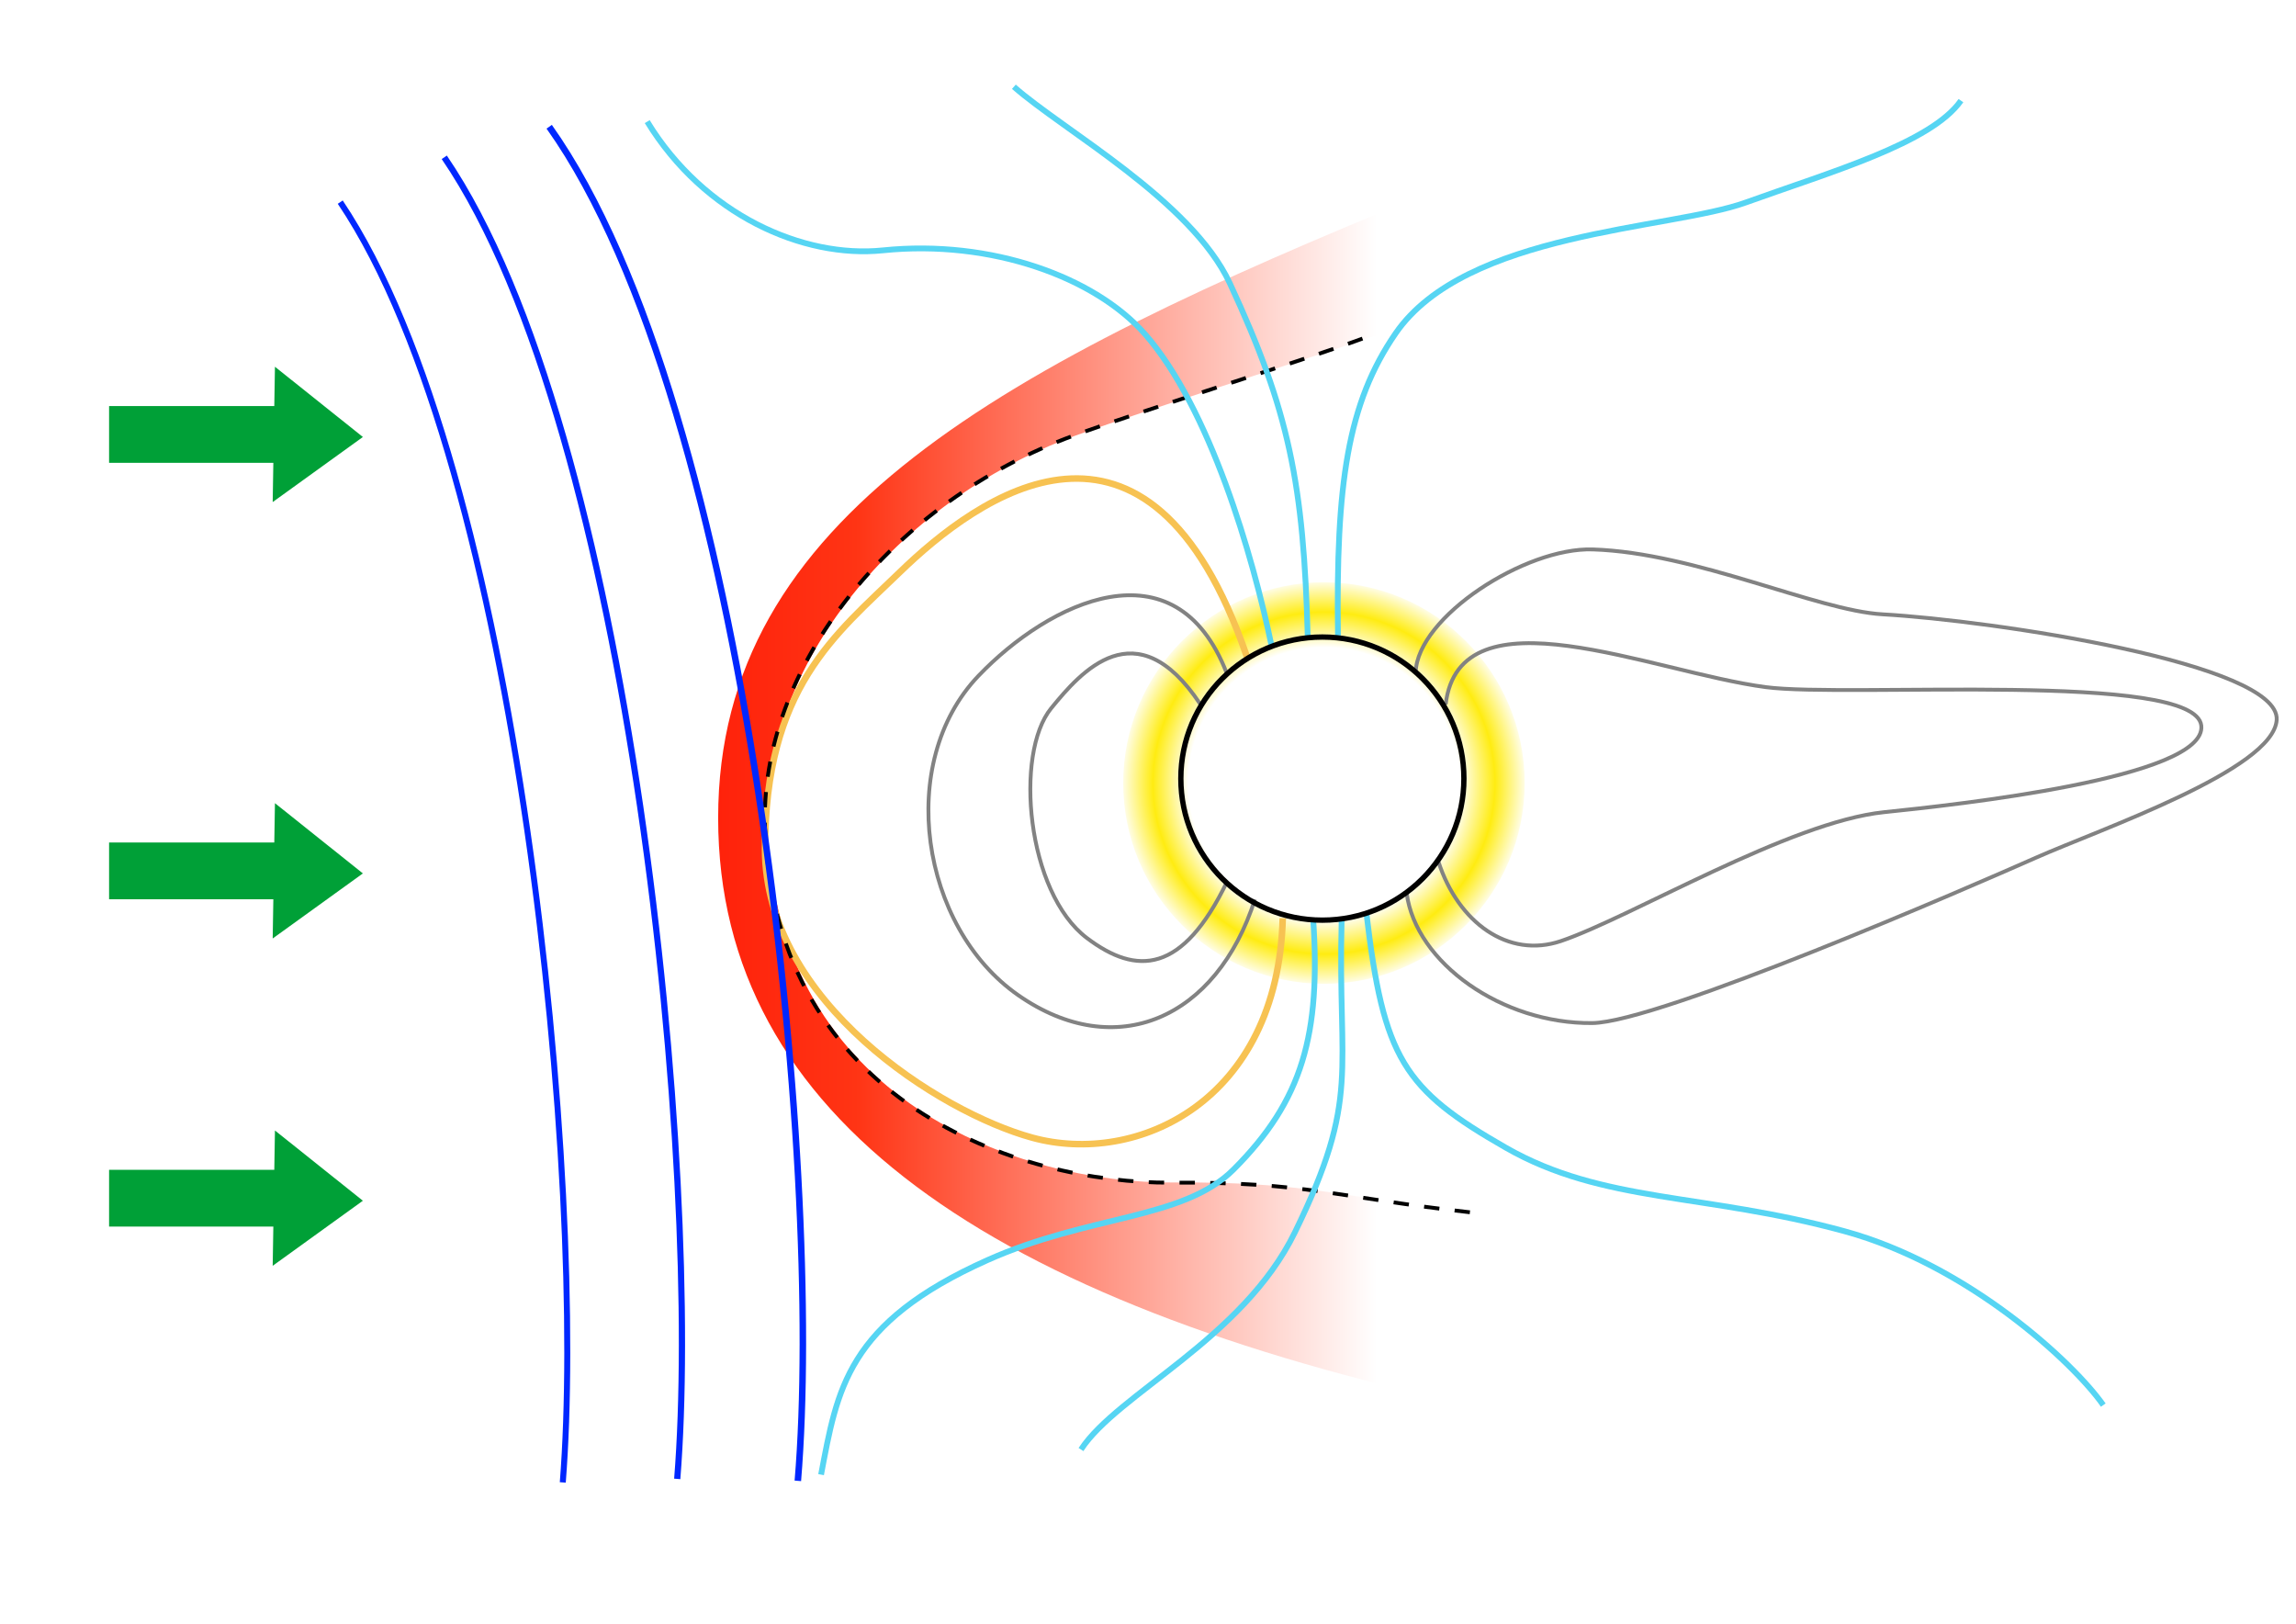
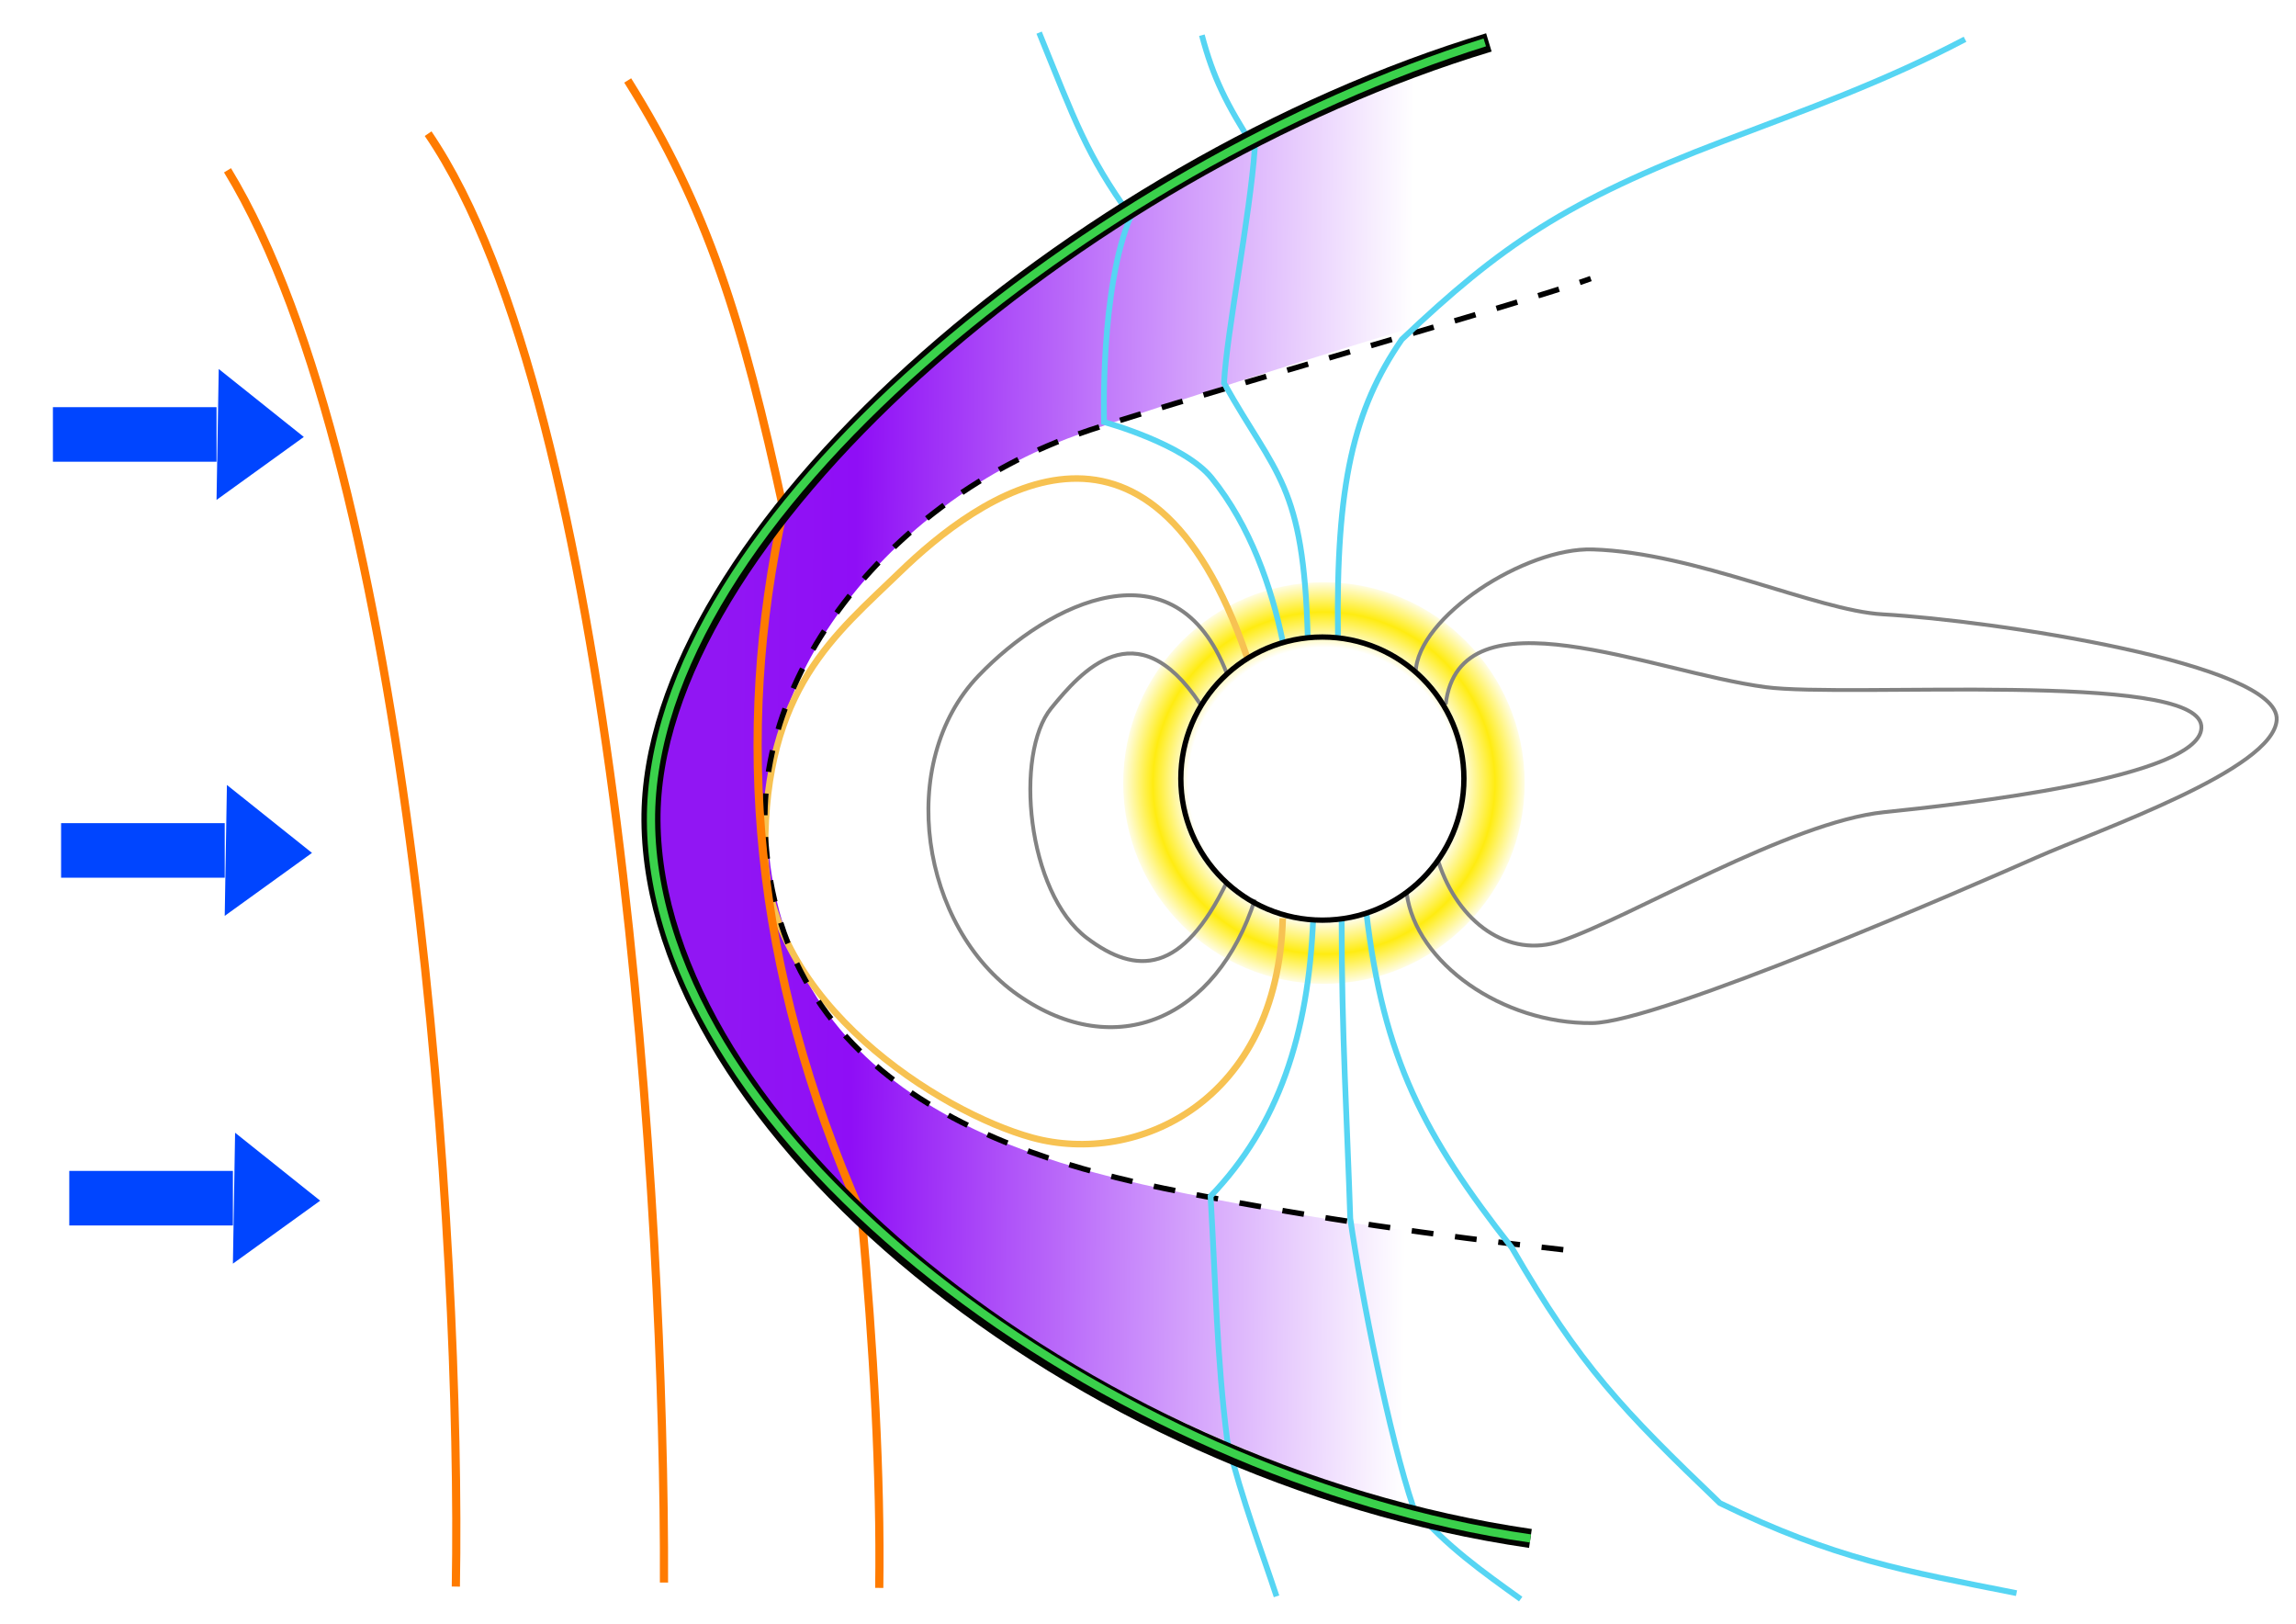
<svg xmlns="http://www.w3.org/2000/svg" xmlns:xlink="http://www.w3.org/1999/xlink" width="297mm" height="210mm" viewBox="0 0 1052.362 744.094" id="svg2" version="1.1">
  <defs id="defs4">
    <linearGradient id="linearGradient4550">
      <stop style="stop-color:#ffffff;stop-opacity:1" offset="0" id="stop4546" />
      <stop id="stop4554" offset="0.663" style="stop-color:#ffffff;stop-opacity:1" />
      <stop style="stop-color:#ffec11;stop-opacity:1" offset="0.836" id="stop4556" />
      <stop style="stop-color:#ffffff;stop-opacity:1" offset="1" id="stop4548" />
    </linearGradient>
    <linearGradient id="linearGradient4244">
-       <stop style="stop-color:#ff220b;stop-opacity:1" offset="0" id="stop4246" />
-       <stop id="stop55" offset="0.209" style="stop-color:#ff3414;stop-opacity:1" />
+       <stop style="stop-color:#9116f3;stop-opacity:1" offset="0" id="stop4246" />
+       <stop id="stop55" offset="0.196" style="stop-color:#8f0ef6;stop-opacity:1" />
      <stop style="stop-color:#ffffff;stop-opacity:1" offset="1" id="stop4248" />
    </linearGradient>
-     <linearGradient xlink:href="#linearGradient4244" id="linearGradient4250" x1="216.645" y1="694.336" x2="559.278" y2="694.336" gradientUnits="userSpaceOnUse" gradientTransform="matrix(0.8812971,0,0,0.8812971,138.2314,63.2364)" />
+     <linearGradient xlink:href="#linearGradient4244" id="linearGradient4250" x1="216.645" y1="694.336" x2="575.826" y2="697.345" gradientUnits="userSpaceOnUse" gradientTransform="matrix(0.8812971,0,0,0.8812971,138.2314,63.2364)" />
    <radialGradient xlink:href="#linearGradient4550" id="radialGradient4558" gradientUnits="userSpaceOnUse" cx="606.823" cy="667.113" fx="606.823" fy="667.113" r="93.754" />
  </defs>
  <g id="layer1" transform="translate(0,-308.2677)">
    <g id="g4583">
      <circle r="92.017" cy="667.113" cx="606.823" id="path3336-7" style="opacity:1;fill:url(#radialGradient4558);fill-opacity:1;stroke:none;stroke-width:3.473;stroke-linecap:butt;stroke-linejoin:miter;stroke-miterlimit:4;stroke-dasharray:none;stroke-dashoffset:0;stroke-opacity:1" />
      <flowRoot transform="matrix(0.8737852,-0.339714,0.339714,0.8737852,-41.80672,609.4327)" style="font-style:normal;font-variant:normal;font-weight:bold;font-stretch:normal;font-size:26.667px;line-height:25px;font-family:sans-serif;-inkscape-font-specification:'sans-serif, Bold';font-variant-ligatures:normal;font-variant-caps:normal;font-variant-numeric:normal;font-feature-settings:normal;text-align:start;letter-spacing:0px;word-spacing:0px;writing-mode:lr-tb;text-anchor:start;fill:#ffec11;fill-opacity:1;stroke:#070700;stroke-width:1.5;stroke-linecap:butt;stroke-linejoin:miter;stroke-miterlimit:4;stroke-dasharray:none;stroke-opacity:1" id="flowRoot4538" xml:space="preserve">
        <flowRegion style="font-style:normal;font-variant:normal;font-weight:bold;font-stretch:normal;font-size:26.667px;font-family:sans-serif;-inkscape-font-specification:'sans-serif, Bold';font-variant-ligatures:normal;font-variant-caps:normal;font-variant-numeric:normal;font-feature-settings:normal;text-align:start;writing-mode:lr-tb;text-anchor:start;fill:#ffec11;fill-opacity:1;stroke:#070700;stroke-width:1.5;stroke-miterlimit:4;stroke-dasharray:none;stroke-opacity:1" id="flowRegion4540">
          <rect style="font-style:normal;font-variant:normal;font-weight:bold;font-stretch:normal;font-size:26.667px;font-family:sans-serif;-inkscape-font-specification:'sans-serif, Bold';font-variant-ligatures:normal;font-variant-caps:normal;font-variant-numeric:normal;font-feature-settings:normal;text-align:start;writing-mode:lr-tb;text-anchor:start;fill:#ffec11;fill-opacity:1;stroke:#070700;stroke-width:1.5;stroke-miterlimit:4;stroke-dasharray:none;stroke-opacity:1" y="213.454" x="687.654" height="53.086" width="234.568" id="rect4542" />
        </flowRegion>
        <flowPara id="flowPara4544">Ionosphere</flowPara>
      </flowRoot>
    </g>
    <path style="fill:none;fill-rule:evenodd;stroke:#828282;stroke-width:1.763;stroke-linecap:butt;stroke-linejoin:miter;stroke-miterlimit:4;stroke-dasharray:none;stroke-opacity:1" d="m 648.867,616.337 c 0.829,-25.322 50.148,-57.293 81.189,-56.286 47.226,1.532 102.593,28.028 132.795,29.74 50.653,2.871 182.259,22.57 180.661,48.372 -1.413,22.808 -81.06,50.19 -110.236,63.11 -29.54,13.081 -172.94,75.551 -203.502,75.839 -41.343,0.389 -80.823,-27.61 -85.032,-59.497" id="path4353" />
    <path style="fill:none;fill-rule:evenodd;stroke:#828282;stroke-width:1.763;stroke-linecap:butt;stroke-linejoin:miter;stroke-miterlimit:4;stroke-dasharray:none;stroke-opacity:1" d="m 562.245,616.738 c -23.534,-60.896 -81.526,-32.456 -113.763,1.234 -38.108,39.825 -26.521,115.193 18.218,146.36 44.739,31.166 90.946,10.828 108.481,-43.894" id="path4355" />
    <path style="fill:none;fill-rule:evenodd;stroke:#828282;stroke-width:1.763;stroke-linecap:butt;stroke-linejoin:miter;stroke-miterlimit:4;stroke-dasharray:none;stroke-opacity:1" d="m 550.016,630.766 c -29.25,-43.831 -54.577,-14.645 -68.225,2.092 -16.921,20.751 -11.299,84.397 16.437,105.319 22.779,17.183 43.736,16.418 64.192,-25.866" id="path4355-5" />
    <path style="fill:none;fill-rule:evenodd;stroke:#828282;stroke-width:1.763;stroke-linecap:butt;stroke-linejoin:miter;stroke-miterlimit:4;stroke-dasharray:none;stroke-opacity:1" d="m 662.603,631.111 c 6.416,-53.945 94.52,-14.872 146.668,-7.958 37.75,5.005 196.952,-7.524 199.682,17.653 2.6,23.977 -112.993,36.312 -145.414,39.658 -43.376,4.478 -115.768,48.091 -148.058,59.047 -24.188,8.207 -47.104,-8.462 -56.166,-36.302" id="path4372" />
-     <g id="g4576">
-       <path id="path4195-5" d="m 652.537,397.544 c -192.299,78.435 -323.377,147.31 -323.377,285.54 0,138.23 126.29,222.087 346.79,269.677 l -1.189,-89.019 c -61.496,-6.85 -74.748,-13.996 -136.754,-13.573 -70.096,0.479 -181.235,-36.808 -186.311,-161.82 -3.035,-74.737 58.996,-150.413 141.121,-180.419 34.053,-12.442 132.658,-43.431 163.387,-54.762 z" style="opacity:1;fill:url(#linearGradient4250);fill-opacity:1;stroke:none;stroke-width:2;stroke-linecap:butt;stroke-linejoin:miter;stroke-miterlimit:4;stroke-dasharray:8, 8;stroke-dashoffset:0;stroke-opacity:1" />
-       <flowRoot transform="matrix(0.7683944,-0.6399765,0.6399765,0.7683944,-537.7867,418.6861)" style="font-style:normal;font-variant:normal;font-weight:normal;font-stretch:normal;font-size:25px;line-height:125%;font-family:sans-serif;-inkscape-font-specification:'sans-serif, Normal';text-align:start;letter-spacing:0px;word-spacing:0px;writing-mode:lr-tb;text-anchor:start;fill:#ff220b;fill-opacity:1;stroke:none;stroke-width:1px;stroke-linecap:butt;stroke-linejoin:miter;stroke-opacity:1;" id="flowRoot4290" xml:space="preserve">
-         <flowRegion id="flowRegion4292">
-           <rect style="font-style:normal;font-variant:normal;font-weight:normal;font-stretch:normal;font-size:25px;line-height:125%;font-family:sans-serif;-inkscape-font-specification:'sans-serif, Normal';text-align:start;writing-mode:lr-tb;text-anchor:start;fill:#ff220b;fill-opacity:1;" y="659.094" x="577" height="49" width="315" id="rect4294" />
-         </flowRegion>
-         <flowPara id="flowPara4296">Magnetosheath</flowPara>
-       </flowRoot>
-     </g>
-     <g id="g4569">
-       <path id="path4197-2" d="m 571.539,609.3 c -45.119,-131.402 -123.81,-73.066 -159.089,-38.852 -29.518,28.627 -61.96,53.158 -61.801,127.048 0.15,69.842 80.053,120.497 122.447,132.123 47.925,13.143 112.576,-16.471 114.849,-100.558" style="fill:none;fill-rule:evenodd;stroke:#f7c252;stroke-width:3;stroke-linecap:butt;stroke-linejoin:miter;stroke-miterlimit:4;stroke-dasharray:none;stroke-opacity:1" />
-       <path id="path4142" d="M 673.724,863.817 C 612.228,856.967 598.975,849.821 536.97,850.244 466.874,850.723 355.735,813.436 350.659,688.424 347.624,613.688 409.655,538.011 491.78,508.005 525.833,495.563 594.346,474.551 625.074,463.22" style="opacity:1;fill:none;fill-opacity:1;stroke:#000000;stroke-width:1.763;stroke-linecap:butt;stroke-linejoin:miter;stroke-miterlimit:4;stroke-dasharray:7.05, 7.05;stroke-dashoffset:0;stroke-opacity:1" />
-       <flowRoot transform="matrix(0.8696708,0.1426788,-0.1426788,0.8696708,97.55392,231.7173)" style="font-style:normal;font-variant:normal;font-weight:normal;font-stretch:normal;font-size:28.367px;line-height:100%;font-family:sans-serif;-inkscape-font-specification:'sans-serif, Normal';text-align:start;letter-spacing:0px;word-spacing:0px;writing-mode:lr;text-anchor:start;fill:#000000;fill-opacity:1;stroke:none;stroke-width:1px;stroke-linecap:butt;stroke-linejoin:miter;stroke-opacity:1;" id="flowRoot4441" xml:space="preserve">
-         <flowRegion id="flowRegion4443">
-           <rect style="font-style:normal;font-variant:normal;font-weight:normal;font-stretch:normal;font-size:28.367px;line-height:100%;font-family:sans-serif;-inkscape-font-specification:'sans-serif, Normal';text-align:start;writing-mode:lr;text-anchor:start;" y="604.087" x="708.521" height="52.326" width="305.47" id="rect4445" />
-         </flowRegion>
-         <flowPara style="font-style:normal;font-variant:normal;font-weight:normal;font-stretch:normal;font-size:28.367px;line-height:100%;font-family:sans-serif;-inkscape-font-specification:'sans-serif, Normal';text-align:start;writing-mode:lr;text-anchor:start;" id="flowPara4447">Magnetopause</flowPara>
-       </flowRoot>
-     </g>
-     <g id="g4549">
-       <path id="path4306-9" d="m 251.718,366.353 c 91.572,128.816 125.961,476.768 113.97,620.547" style="fill:none;fill-rule:evenodd;stroke:#0027ff;stroke-width:2.982;stroke-linecap:butt;stroke-linejoin:miter;stroke-miterlimit:4;stroke-dasharray:none;stroke-opacity:1" />
-       <path id="path4306-9-0" d="m 155.948,400.9 c 81.955,121.795 112.732,450.78 102.001,586.721" style="fill:none;fill-rule:evenodd;stroke:#0027ff;stroke-width:2.743;stroke-linecap:butt;stroke-linejoin:miter;stroke-miterlimit:4;stroke-dasharray:none;stroke-opacity:1" />
-       <path id="path4306-9-4" d="M 203.629,380.36 C 289.426,506.083 321.646,845.679 310.411,986.005" style="fill:none;fill-rule:evenodd;stroke:#0027ff;stroke-width:2.851;stroke-linecap:butt;stroke-linejoin:miter;stroke-miterlimit:4;stroke-dasharray:none;stroke-opacity:1" />
-       <flowRoot transform="matrix(0.8812971,0,0,0.8812971,123.2818,2.437029)" style="font-style:normal;font-weight:normal;font-size:40px;line-height:125%;font-family:sans-serif;letter-spacing:0px;word-spacing:0px;fill:#0027ff;fill-opacity:1;stroke:none;stroke-width:1px;stroke-linecap:butt;stroke-linejoin:miter;stroke-opacity:1" id="flowRoot4449" xml:space="preserve">
-         <flowRegion id="flowRegion4451">
-           <rect style="fill:#0027ff;fill-opacity:1" y="372.156" x="29.698" height="66.468" width="80.61" id="rect4453" />
-         </flowRegion>
-         <flowPara id="flowPara4455">IMF</flowPara>
-       </flowRoot>
-     </g>
+     <path style="opacity:1;fill:url(#linearGradient4250);fill-opacity:1;stroke:none;stroke-width:2;stroke-linecap:butt;stroke-linejoin:miter;stroke-miterlimit:4;stroke-dasharray:8, 8;stroke-dashoffset:0;stroke-opacity:1" d="M 680.548,325.828 C 488.249,404.264 297.91,547.169 297.91,685.4 c 0,138.23 183.056,280.305 403.557,327.895 L 716.524,880.979 C 655.028,874.129 605.315,867.646 544.636,855.474 475.907,841.687 356.772,813.362 351.695,688.35 c -3.035,-74.737 58.996,-150.413 141.121,-180.419 34.053,-12.442 197.624,-64.645 236.307,-71.997 z" id="path4195-5" />
+     <flowRoot xml:space="preserve" id="flowRoot4290" style="font-style:normal;font-variant:normal;font-weight:normal;font-stretch:normal;font-size:25px;line-height:125%;font-family:sans-serif;-inkscape-font-specification:'sans-serif, Normal';text-align:start;letter-spacing:0px;word-spacing:0px;writing-mode:lr-tb;text-anchor:start;fill:#9116f3;fill-opacity:1;stroke:none;stroke-width:1px;stroke-linecap:butt;stroke-linejoin:miter;stroke-opacity:1;" transform="rotate(-22.94896,-55.71179,417.2722)">
+       <flowRegion id="flowRegion4292" style="fill:#9116f3;fill-opacity:1;">
+         <rect id="rect4294" width="315" height="49" x="577" y="659.094" style="font-style:normal;font-variant:normal;font-weight:normal;font-stretch:normal;font-size:25px;line-height:125%;font-family:sans-serif;-inkscape-font-specification:'sans-serif, Normal';text-align:start;writing-mode:lr-tb;text-anchor:start;fill:#9116f3;fill-opacity:1;" />
+       </flowRegion>
+       <flowPara id="flowPara4296">Magnetosheath</flowPara>
+     </flowRoot>
+     <path style="fill:none;fill-rule:evenodd;stroke:#f7c252;stroke-width:3;stroke-linecap:butt;stroke-linejoin:miter;stroke-miterlimit:4;stroke-dasharray:none;stroke-opacity:1" d="m 571.539,609.3 c -45.119,-131.402 -123.81,-73.066 -159.089,-38.852 -29.518,28.627 -61.96,53.158 -61.801,127.048 0.15,69.842 80.053,120.497 122.447,132.123 47.925,13.143 112.576,-16.471 114.849,-100.558" id="path4197-2" />
+     <path style="opacity:1;fill:none;fill-opacity:1;stroke:#000000;stroke-width:2.5;stroke-linecap:butt;stroke-linejoin:miter;stroke-miterlimit:4;stroke-dasharray:10,10;stroke-dashoffset:0;stroke-opacity:1" d="m 716.524,880.979 c -61.496,-6.85 -111.423,-14.207 -169.61,-25.431 -67.436,-13.008 -191.179,-42.111 -196.255,-167.124 -3.035,-74.737 58.996,-150.413 141.121,-180.419 34.053,-12.442 206.615,-60.741 237.344,-72.071" id="path4142" />
+     <flowRoot xml:space="preserve" id="flowRoot4441" style="font-style:normal;font-variant:normal;font-weight:normal;font-stretch:normal;font-size:28.367px;line-height:100%;font-family:sans-serif;-inkscape-font-specification:'sans-serif, Normal';text-align:start;letter-spacing:0px;word-spacing:0px;writing-mode:lr-tb;text-anchor:start;fill:#000000;fill-opacity:1;stroke:none;stroke-width:1px;stroke-linecap:butt;stroke-linejoin:miter;stroke-opacity:1" transform="matrix(0.8478674,-0.2404277,0.2404277,0.8478674,-89.24567,121.9445)">
+       <flowRegion id="flowRegion4443">
+         <rect id="rect4445" width="305.47" height="52.326" x="708.521" y="604.087" style="font-style:normal;font-variant:normal;font-weight:normal;font-stretch:normal;font-size:28.367px;line-height:100%;font-family:sans-serif;-inkscape-font-specification:'sans-serif, Normal';text-align:start;writing-mode:lr-tb;text-anchor:start" />
+       </flowRegion>
+       <flowPara id="flowPara4447" style="font-style:normal;font-variant:normal;font-weight:normal;font-stretch:normal;font-size:28.367px;line-height:100%;font-family:sans-serif;-inkscape-font-specification:'sans-serif, Normal';text-align:start;writing-mode:lr-tb;text-anchor:start">Magnetopause</flowPara>
+     </flowRoot>
+     <path style="fill:none;fill-rule:evenodd;stroke:#ff7b00;stroke-width:3.75;stroke-linecap:butt;stroke-linejoin:miter;stroke-miterlimit:4;stroke-dasharray:none;stroke-opacity:1" d="m 287.704,345.14 c 36.65,58.433 52.642,110.076 71.429,196.652 -22.69,103.345 -14.03,210.614 35.756,322.869 5.474,61.979 8.839,119.418 8.112,171.295" id="path4306-9" />
+     <path style="fill:none;fill-rule:evenodd;stroke:#ff7b00;stroke-width:3.75;stroke-linecap:butt;stroke-linejoin:miter;stroke-miterlimit:4;stroke-dasharray:none;stroke-opacity:1" d="m 104.28,386.316 c 84.606,139.031 107.429,494.532 104.652,649.035" id="path4306-9-0" />
+     <path style="fill:none;fill-rule:evenodd;stroke:#ff7b00;stroke-width:3.75;stroke-linecap:butt;stroke-linejoin:miter;stroke-miterlimit:4;stroke-dasharray:none;stroke-opacity:1" d="m 196.224,369.526 c 85.796,125.723 108.735,495.814 108.107,663.982" id="path4306-9-4" />
+     <flowRoot xml:space="preserve" id="flowRoot4449" style="font-style:normal;font-weight:normal;font-size:40px;line-height:125%;font-family:sans-serif;letter-spacing:0px;word-spacing:0px;fill:#ff7b00;fill-opacity:1;stroke:none;stroke-width:1px;stroke-linecap:butt;stroke-linejoin:miter;stroke-opacity:1;" transform="matrix(0.8812971,0,0,0.8812971,80.15676,8.062029)">
+       <flowRegion id="flowRegion4451" style="fill:#ff7b00;fill-opacity:1;">
+         <rect id="rect4453" width="80.61" height="66.468" x="29.698" y="372.156" style="fill:#ff7b00;fill-opacity:1;" />
+       </flowRegion>
+       <flowPara id="flowPara4455">IMF</flowPara>
+     </flowRoot>
    <flowRoot xml:space="preserve" id="flowRoot4473" style="font-style:normal;font-variant:normal;font-weight:normal;font-stretch:normal;font-size:28.367px;line-height:125%;font-family:sans-serif;-inkscape-font-specification:'sans-serif, Normal';text-align:start;letter-spacing:0px;word-spacing:0px;writing-mode:lr-tb;text-anchor:start;fill:#828282;fill-opacity:1;stroke:none;stroke-width:1px;stroke-linecap:butt;stroke-linejoin:miter;stroke-opacity:1" transform="matrix(0.8044637,-0.3598927,0.3598927,0.8044637,140.9291,693.2441)">
      <flowRegion id="flowRegion4475">
        <rect id="rect4477" width="381.838" height="60.811" x="688.722" y="382.056" style="font-style:normal;font-variant:normal;font-weight:normal;font-stretch:normal;font-size:28.367px;line-height:125%;font-family:sans-serif;-inkscape-font-specification:'sans-serif, Normal';text-align:start;writing-mode:lr-tb;text-anchor:start;fill:#828282;fill-opacity:1" />
      </flowRegion>
      <flowPara id="flowPara4479">Closed Field Lines</flowPara>
    </flowRoot>
-     <g id="g4561">
-       <path id="path4332" d="m 296.646,364.002 c 26.178,42.866 71.645,62.739 107.998,58.998 49.803,-5.126 97.394,12.418 120.156,38.376 29.527,33.672 49.369,101 58.136,143.45" style="fill:none;fill-rule:evenodd;stroke:#56d5f3;stroke-width:2.644;stroke-linecap:butt;stroke-linejoin:miter;stroke-miterlimit:4;stroke-dasharray:none;stroke-opacity:1" />
-       <path id="path4332-4" d="m 464.707,348.021 c 22.506,19.904 81.359,52.132 98.965,90.037 27.255,58.68 33.831,91.842 35.729,162.199" style="fill:none;fill-rule:evenodd;stroke:#56d5f3;stroke-width:2.644;stroke-linecap:butt;stroke-linejoin:miter;stroke-miterlimit:4;stroke-dasharray:none;stroke-opacity:1" />
-       <path id="path4374" d="m 613.251,599.553 c -0.966,-69.51 4.366,-106.506 26.439,-138.533 32.17,-46.679 125.83,-47.477 160.396,-59.928 38.922,-14.02 85.088,-27.221 98.705,-46.709" style="fill:none;fill-rule:evenodd;stroke:#56d5f3;stroke-width:2.644;stroke-linecap:butt;stroke-linejoin:miter;stroke-miterlimit:4;stroke-dasharray:none;stroke-opacity:1" />
-       <flowRoot transform="matrix(0.85062,-0.2304997,0.2304997,0.85062,266.7677,518.899)" style="font-style:normal;font-variant:normal;font-weight:normal;font-stretch:normal;font-size:28.367px;line-height:125%;font-family:sans-serif;-inkscape-font-specification:'sans-serif, Normal';text-align:start;letter-spacing:0px;word-spacing:0px;writing-mode:lr;text-anchor:start;fill:#56d5f3;fill-opacity:1;stroke:none;stroke-width:1px;stroke-linecap:butt;stroke-linejoin:miter;stroke-opacity:1;" id="flowRoot4465" xml:space="preserve">
-         <flowRegion id="flowRegion4467">
-           <rect style="font-style:normal;font-variant:normal;font-weight:normal;font-stretch:normal;font-size:28.367px;line-height:125%;font-family:sans-serif;-inkscape-font-specification:'sans-serif, Normal';text-align:start;writing-mode:lr;text-anchor:start;fill:#56d5f3;fill-opacity:1;stroke:none;stroke-opacity:1;" y="27.088" x="560.029" height="63.64" width="339.411" id="rect4469" />
-         </flowRegion>
-         <flowPara id="flowPara4471">Open Field Lines</flowPara>
-       </flowRoot>
-       <path id="path4332-9" d="m 376.336,984.05 c 7.433,-38.916 11.611,-69.448 76.303,-98.336 46.6,-20.809 89.721,-18.466 112.75,-41.494 31.667,-31.667 40.063,-62 36.492,-115.025" style="fill:none;fill-rule:evenodd;stroke:#56d5f3;stroke-width:2.644;stroke-linecap:butt;stroke-linejoin:miter;stroke-miterlimit:4;stroke-dasharray:none;stroke-opacity:1" />
-       <path id="path4332-4-3" d="m 495.465,972.541 c 16.744,-25.666 74.119,-50.565 98.033,-99.53 30.357,-62.157 19.543,-72.673 21.441,-143.03" style="fill:none;fill-rule:evenodd;stroke:#56d5f3;stroke-width:2.644;stroke-linecap:butt;stroke-linejoin:miter;stroke-miterlimit:4;stroke-dasharray:none;stroke-opacity:1" />
-       <path id="path4374-3" d="m 626.264,726.534 c 7.847,66.866 17.14,80.949 63.997,107.72 44.604,25.484 90.452,20.585 155.058,38.216 56.751,15.487 105.088,60.221 118.705,79.709" style="fill:none;fill-rule:evenodd;stroke:#56d5f3;stroke-width:2.644;stroke-linecap:butt;stroke-linejoin:miter;stroke-miterlimit:4;stroke-dasharray:none;stroke-opacity:1" />
-     </g>
+     <path style="fill:none;fill-rule:evenodd;stroke:#56d5f3;stroke-width:2.644;stroke-linecap:butt;stroke-linejoin:miter;stroke-miterlimit:4;stroke-dasharray:none;stroke-opacity:1" d="m 476.279,323.227 c 16.388,40.307 21.631,55.831 41.985,84.125 -14.155,33.251 -12.215,94.336 -12.215,94.336 0,0 36.579,9.89 49.274,25.592 17.821,22.043 27.502,50.198 32.621,74.988" id="path4332" />
+     <path style="fill:none;fill-rule:evenodd;stroke:#56d5f3;stroke-width:2.644;stroke-linecap:butt;stroke-linejoin:miter;stroke-miterlimit:4;stroke-dasharray:none;stroke-opacity:1" d="m 550.877,324.402 c 5.131,19.376 11.221,31.61 24.236,51.87 -2.187,31.199 -12.821,83.843 -14.093,107.528 23.941,42.77 36.482,46.101 38.38,116.458" id="path4332-4" />
+     <path style="fill:none;fill-rule:evenodd;stroke:#56d5f3;stroke-width:2.644;stroke-linecap:butt;stroke-linejoin:miter;stroke-miterlimit:4;stroke-dasharray:none;stroke-opacity:1" d="m 613.251,599.553 c -0.966,-69.51 7.179,-103.693 29.251,-135.72 45.295,-42.929 75.169,-63.415 147.271,-90.866 38.663,-14.72 73.838,-27.221 110.893,-46.709" id="path4374" />
+     <flowRoot xml:space="preserve" id="flowRoot4465" style="font-style:normal;font-variant:normal;font-weight:normal;font-stretch:normal;font-size:28.367px;line-height:125%;font-family:sans-serif;-inkscape-font-specification:'sans-serif, Normal';text-align:start;letter-spacing:0px;word-spacing:0px;writing-mode:lr-tb;text-anchor:start;fill:#56d5f3;fill-opacity:1;stroke:none;stroke-width:1px;stroke-linecap:butt;stroke-linejoin:miter;stroke-opacity:1" transform="matrix(0.7937984,0.3828428,-0.3828428,0.7937984,318.3022,673.8862)">
+       <flowRegion id="flowRegion4467">
+         <rect id="rect4469" width="339.411" height="63.64" x="560.029" y="27.088" style="font-style:normal;font-variant:normal;font-weight:normal;font-stretch:normal;font-size:28.367px;line-height:125%;font-family:sans-serif;-inkscape-font-specification:'sans-serif, Normal';text-align:start;writing-mode:lr-tb;text-anchor:start;fill:#56d5f3;fill-opacity:1;stroke:none;stroke-opacity:1" />
+       </flowRegion>
+       <flowPara id="flowPara4471">Open Field Lines</flowPara>
+     </flowRoot>
+     <path style="fill:none;fill-rule:evenodd;stroke:#56d5f3;stroke-width:2.644;stroke-linecap:butt;stroke-linejoin:miter;stroke-miterlimit:4;stroke-dasharray:none;stroke-opacity:1" d="m 585.096,1039.817 c -6.307,-19.229 -15.863,-44.312 -22.561,-71.282 -4.812,-37.749 -5.344,-72.041 -7.666,-112.09 31.061,-32.262 44.959,-74.226 47.012,-127.252" id="path4332-9" />
+     <path style="fill:none;fill-rule:evenodd;stroke:#56d5f3;stroke-width:2.644;stroke-linecap:butt;stroke-linejoin:miter;stroke-miterlimit:4;stroke-dasharray:none;stroke-opacity:1" d="m 697.004,1041.078 c -17.319,-12.445 -33.95,-24.142 -49.138,-41.85 -11.041,-32.578 -24.003,-97.787 -28.978,-132.553 -1.376,-43.388 -3.972,-85.087 -3.949,-136.695" id="path4332-4-3" />
+     <path style="fill:none;fill-rule:evenodd;stroke:#56d5f3;stroke-width:2.644;stroke-linecap:butt;stroke-linejoin:miter;stroke-miterlimit:4;stroke-dasharray:none;stroke-opacity:1" d="m 626.264,726.534 c 7.847,66.866 26.421,102.162 66.648,153.461 31.364,54.272 50.678,74.281 95.396,117.103 52.9,25.732 84.537,31.052 135.941,41.26" id="path4374-3" />
    <circle style="opacity:1;fill:none;fill-opacity:1;stroke:#000000;stroke-width:2.448;stroke-linecap:butt;stroke-linejoin:miter;stroke-miterlimit:4;stroke-dasharray:none;stroke-dashoffset:0;stroke-opacity:1" id="path3336" cx="606.106" cy="665.072" r="64.873" />
-     <flowRoot xml:space="preserve" id="flowRoot4282" style="font-style:normal;font-variant:normal;font-weight:normal;font-stretch:normal;font-size:25px;line-height:125%;font-family:sans-serif;-inkscape-font-specification:'sans-serif, Normal';text-align:start;letter-spacing:0px;word-spacing:0px;writing-mode:lr-tb;text-anchor:start;fill:#00a037;fill-opacity:1;stroke:none;stroke-width:1px;stroke-linecap:butt;stroke-linejoin:miter;stroke-opacity:1" transform="translate(-1,311.2677)">
-       <flowRegion id="flowRegion4284">
-         <rect id="rect4286" width="193" height="57" x="44" y="270.094" style="font-style:normal;font-variant:normal;font-weight:normal;font-stretch:normal;font-size:25px;line-height:125%;font-family:sans-serif;-inkscape-font-specification:'sans-serif, Normal';text-align:start;writing-mode:lr-tb;text-anchor:start;fill:#00a037;fill-opacity:1" />
+     <flowRoot xml:space="preserve" id="flowRoot4282" style="font-style:normal;font-variant:normal;font-weight:normal;font-stretch:normal;font-size:25px;line-height:125%;font-family:sans-serif;-inkscape-font-specification:'sans-serif, Normal';text-align:start;letter-spacing:0px;word-spacing:0px;writing-mode:lr-tb;text-anchor:start;fill:#0045ff;fill-opacity:1;stroke:none;stroke-width:1px;stroke-linecap:butt;stroke-linejoin:miter;stroke-opacity:1;" transform="translate(-14.125,320.6427)">
+       <flowRegion id="flowRegion4284" style="fill:#0045ff;fill-opacity:1;">
+         <rect id="rect4286" width="193" height="57" x="44" y="270.094" style="font-style:normal;font-variant:normal;font-weight:normal;font-stretch:normal;font-size:25px;line-height:125%;font-family:sans-serif;-inkscape-font-specification:'sans-serif, Normal';text-align:start;writing-mode:lr-tb;text-anchor:start;fill:#0045ff;fill-opacity:1;" />
      </flowRegion>
      <flowPara id="flowPara4288">Solar Wind</flowPara>
    </flowRoot>
-     <path id="use4298" d="m 126.506,477.361 -1.006,60 40,-28.854 -38.994,-31.146 z m -76.006,17.5 0,25 75,0 0,-25 -75,0 z" style="opacity:1;fill:#00a037;fill-opacity:1;stroke:#00a037;stroke-width:1;stroke-linecap:butt;stroke-linejoin:miter;stroke-miterlimit:4;stroke-dasharray:none;stroke-dashoffset:0;stroke-opacity:1" />
-     <use x="0" y="0" xlink:href="#use4298" id="use4308" transform="translate(0,350)" width="100%" height="100%" />
-     <use x="0" y="0" xlink:href="#use4308" id="use4310" transform="translate(0,-150)" width="100%" height="100%" />
+     <path id="use4298" d="m 100.256,477.361 -1.006,60 40,-28.854 z m -76.006,17.5 v 25 h 75 v -25 z" style="opacity:1;fill:#0045ff;fill-opacity:1;stroke:none;stroke-width:1;stroke-linecap:butt;stroke-linejoin:miter;stroke-miterlimit:4;stroke-dasharray:none;stroke-dashoffset:0;stroke-opacity:1" />
+     <use x="0" y="0" xlink:href="#use4298" id="use4308" transform="translate(7.5,350)" width="100%" height="100%" style="fill:#0045ff;fill-opacity:1;stroke:none" />
+     <use x="0" y="0" xlink:href="#use4308" id="use4310" transform="translate(-3.75,-159.375)" width="100%" height="100%" style="fill:#0045ff;fill-opacity:1;stroke:none" />
+     <path style="opacity:1;fill:none;fill-opacity:1;stroke:#020500;stroke-width:8.75;stroke-linecap:butt;stroke-linejoin:miter;stroke-miterlimit:4;stroke-dasharray:none;stroke-dashoffset:0;stroke-opacity:1" d="m 682.423,327.703 c -189.648,57.222 -385.16,226.497 -384.048,356.755 1.191,139.572 194.524,298.482 403.092,328.836" id="path4195-5-4-5" />
+     <path style="opacity:1;fill:none;fill-opacity:1;stroke:#3ad14b;stroke-width:3.75;stroke-linecap:butt;stroke-linejoin:miter;stroke-miterlimit:4;stroke-dasharray:none;stroke-dashoffset:0;stroke-opacity:1" d="m 680.548,327.703 c -177.715,55.896 -382.921,218.566 -382.173,356.755 0.791,146.235 210.434,301.134 403.092,328.836" id="path4195-5-4" />
+     <flowRoot xml:space="preserve" id="flowRoot965" style="font-style:normal;font-variant:normal;font-weight:normal;font-stretch:normal;font-size:26.667px;line-height:25px;font-family:sans-serif;-inkscape-font-specification:'sans-serif, Normal';font-variant-ligatures:normal;font-variant-caps:normal;font-variant-numeric:normal;font-feature-settings:normal;text-align:center;letter-spacing:0px;word-spacing:0px;writing-mode:lr-tb;text-anchor:middle;fill:#3ad44c;fill-opacity:1;stroke:none;stroke-width:1px;stroke-linecap:butt;stroke-linejoin:miter;stroke-opacity:1" transform="matrix(0.8242025,0.4467622,-0.4467622,0.8242025,338.5091,122.7318)">
+       <flowRegion id="flowRegion967" style="font-style:normal;font-variant:normal;font-weight:normal;font-stretch:normal;font-size:26.667px;font-family:sans-serif;-inkscape-font-specification:'sans-serif, Normal';font-variant-ligatures:normal;font-variant-caps:normal;font-variant-numeric:normal;font-feature-settings:normal;text-align:center;writing-mode:lr-tb;text-anchor:middle;fill:#3ad44c;fill-opacity:1">
+         <rect id="rect969" width="189.505" height="98.995" x="468.105" y="698.948" style="font-style:normal;font-variant:normal;font-weight:normal;font-stretch:normal;font-size:26.667px;font-family:sans-serif;-inkscape-font-specification:'sans-serif, Normal';font-variant-ligatures:normal;font-variant-caps:normal;font-variant-numeric:normal;font-feature-settings:normal;text-align:center;writing-mode:lr-tb;text-anchor:middle;fill:#3ad44c;fill-opacity:1" />
+       </flowRegion>
+       <flowPara id="flowPara971">Bow Shock</flowPara>
+     </flowRoot>
  </g>
</svg>
